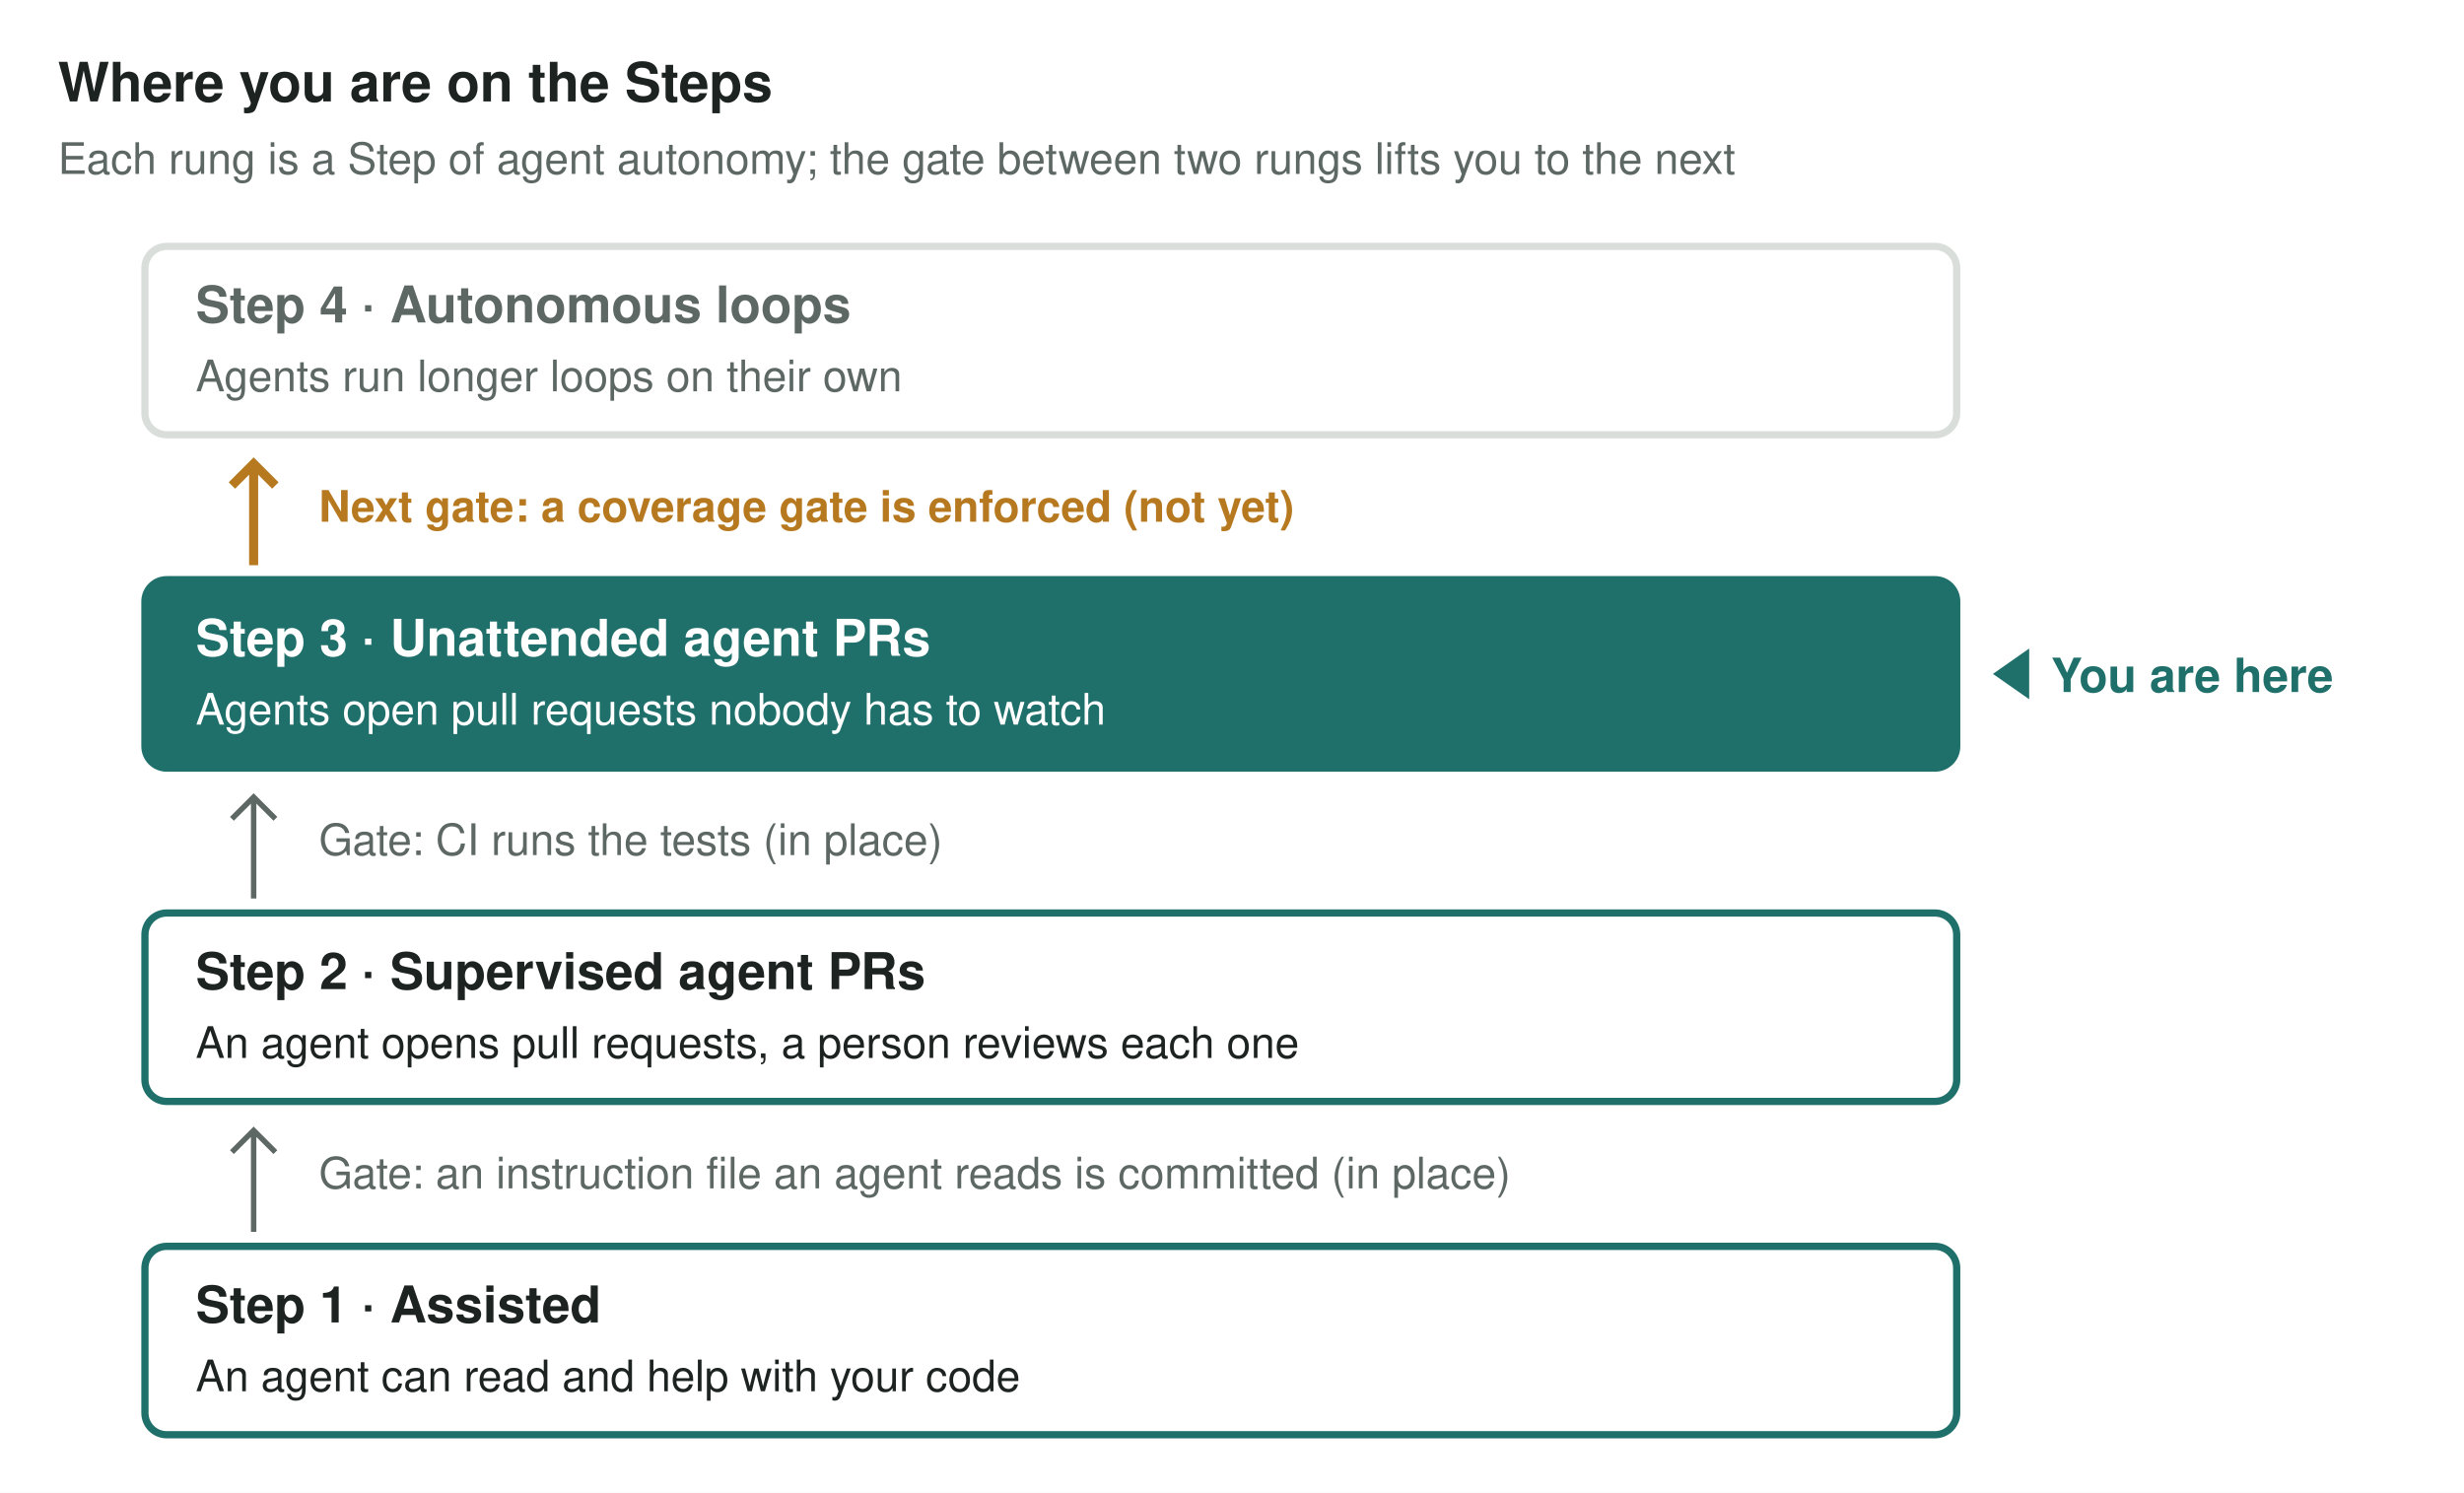
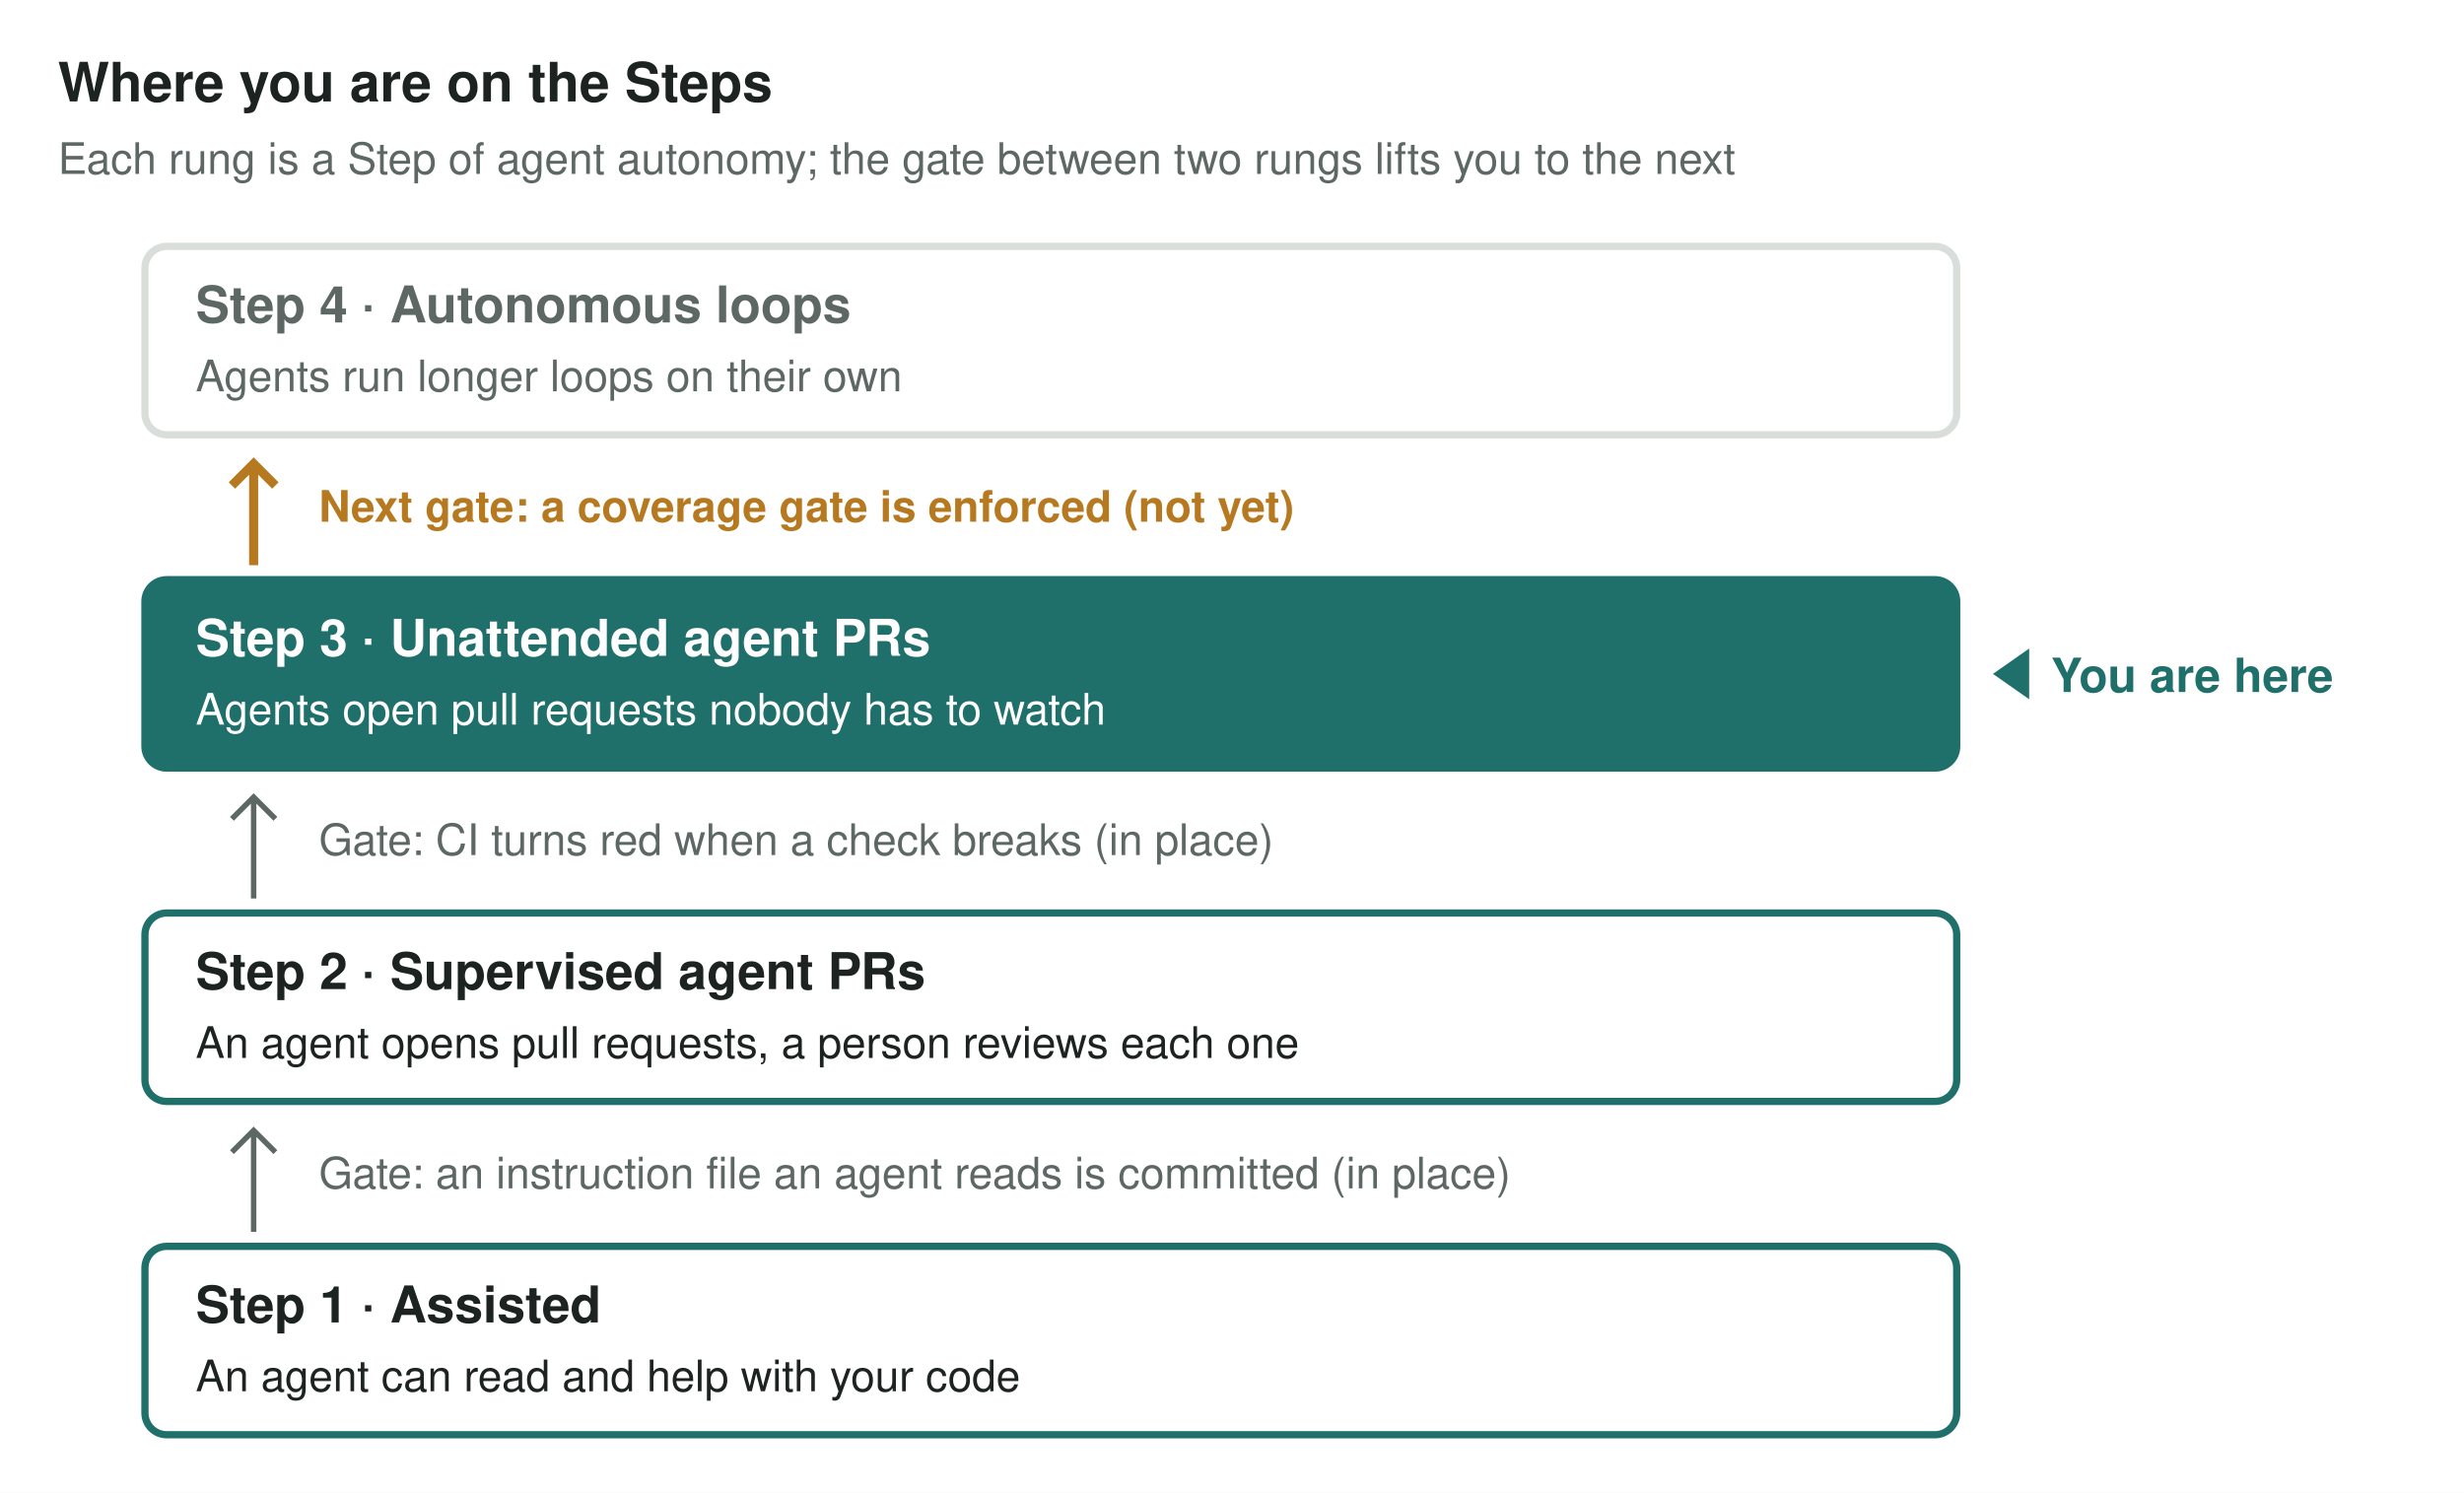
<svg xmlns="http://www.w3.org/2000/svg" viewBox="0 0 680 412" width="680" height="412" role="img">
  <style>text { font-family: -apple-system, BlinkMacSystemFont, "Segoe UI", Helvetica, Arial, sans-serif; }.t-bg,.f-bg{fill:#ffffff}.s-bg{stroke:#ffffff}.t-fg,.f-fg{fill:#1d2321}.s-fg{stroke:#1d2321}.t-muted,.f-muted{fill:#5d6763}.s-muted{stroke:#5d6763}.t-rule,.f-rule{fill:#d9dedb}.s-rule{stroke:#d9dedb}.t-accent,.f-accent{fill:#1f6f6b}.s-accent{stroke:#1f6f6b}.t-bad,.f-bad{fill:#b33a2e}.s-bad{stroke:#b33a2e}.t-warn,.f-warn{fill:#b7791f}.s-warn{stroke:#b7791f}.t-unk,.f-unk{fill:#9aa39f}.s-unk{stroke:#9aa39f}@media (prefers-color-scheme: dark){.t-bg,.f-bg{fill:#1a201e}.s-bg{stroke:#1a201e}.t-fg,.f-fg{fill:#e6ebe8}.s-fg{stroke:#e6ebe8}.t-muted,.f-muted{fill:#9aa5a0}.s-muted{stroke:#9aa5a0}.t-rule,.f-rule{fill:#2c3532}.s-rule{stroke:#2c3532}.t-accent,.f-accent{fill:#5fb8b1}.s-accent{stroke:#5fb8b1}.t-bad,.f-bad{fill:#ec7a6c}.s-bad{stroke:#ec7a6c}.t-warn,.f-warn{fill:#e0a84a}.s-warn{stroke:#e0a84a}.t-unk,.f-unk{fill:#5f6a66}.s-unk{stroke:#5f6a66}}</style>
  <defs />
  <rect x="0" y="0" width="680" height="412" class="f-bg" />
  <text x="16.0" y="28.0" font-size="15" text-anchor="start" class="t-fg" font-weight="600">Where you are on the Steps</text>
  <text x="16.0" y="48.0" font-size="12" text-anchor="start" class="t-muted">Each rung is a Step of agent autonomy; the gate between two rungs lifts you to the next</text>
  <rect x="40.0" y="68.0" width="500.0" height="52.0" rx="6" class="f-bg s-rule" stroke-width="2" data-step="4" data-state="ahead" />
  <text x="54.0" y="89.0" font-size="14" text-anchor="start" class="t-muted" font-weight="600">Step 4 · Autonomous loops</text>
  <text x="54.0" y="108.0" font-size="12" text-anchor="start" class="t-muted">Agents run longer loops on their own</text>
  <path d="M70.0 156.0 L70.0 128.0 M64.0 134.0 L70.0 128.0 L76.0 134.0" fill="none" class="s-warn" stroke-width="2.5" data-gate-to="4" data-next="true" />
  <text x="88.0" y="144.0" font-size="12" text-anchor="start" class="t-warn" font-weight="600">Next gate: a coverage gate is enforced (not yet)</text>
  <rect x="40.0" y="160.0" width="500.0" height="52.0" rx="6" class="f-accent s-accent" stroke-width="2" data-step="3" data-state="here" />
  <text x="54.0" y="181.0" font-size="14" text-anchor="start" class="t-bg" font-weight="600">Step 3 · Unattended agent PRs</text>
  <text x="54.0" y="200.0" font-size="12" text-anchor="start" class="t-bg">Agents open pull requests nobody has to watch</text>
  <path d="M550.0 186.0 l10 -7 l0 14 z" class="f-accent" />
  <text x="566.0" y="191.0" font-size="13" text-anchor="start" class="t-accent" font-weight="600">You are here</text>
  <path d="M70.0 248.0 L70.0 220.0 M64.0 226.0 L70.0 220.0 L76.0 226.0" fill="none" class="s-muted" stroke-width="1.5" data-gate-to="3" />
-   <text x="88.0" y="236.0" font-size="12" text-anchor="start" class="t-muted">Gate: CI runs the tests (in place)</text>
+   <text x="88.0" y="236.0" font-size="12" text-anchor="start" class="t-muted">Gate: CI turns red when a check breaks (in place)</text>
  <rect x="40.0" y="252.0" width="500.0" height="52.0" rx="6" class="f-bg s-accent" stroke-width="2" data-step="2" data-state="reached" />
  <text x="54.0" y="273.0" font-size="14" text-anchor="start" class="t-fg" font-weight="600">Step 2 · Supervised agent PRs</text>
  <text x="54.0" y="292.0" font-size="12" text-anchor="start" class="t-fg">An agent opens pull requests, a person reviews each one</text>
  <path d="M70.0 340.0 L70.0 312.0 M64.0 318.0 L70.0 312.0 L76.0 318.0" fill="none" class="s-muted" stroke-width="1.5" data-gate-to="2" />
  <text x="88.0" y="328.0" font-size="12" text-anchor="start" class="t-muted">Gate: an instruction file an agent reads is committed (in place)</text>
  <rect x="40.0" y="344.0" width="500.0" height="52.0" rx="6" class="f-bg s-accent" stroke-width="2" data-step="1" data-state="reached" />
  <text x="54.0" y="365.0" font-size="14" text-anchor="start" class="t-fg" font-weight="600">Step 1 · Assisted</text>
  <text x="54.0" y="384.0" font-size="12" text-anchor="start" class="t-fg">An agent can read and help with your code</text>
</svg>
